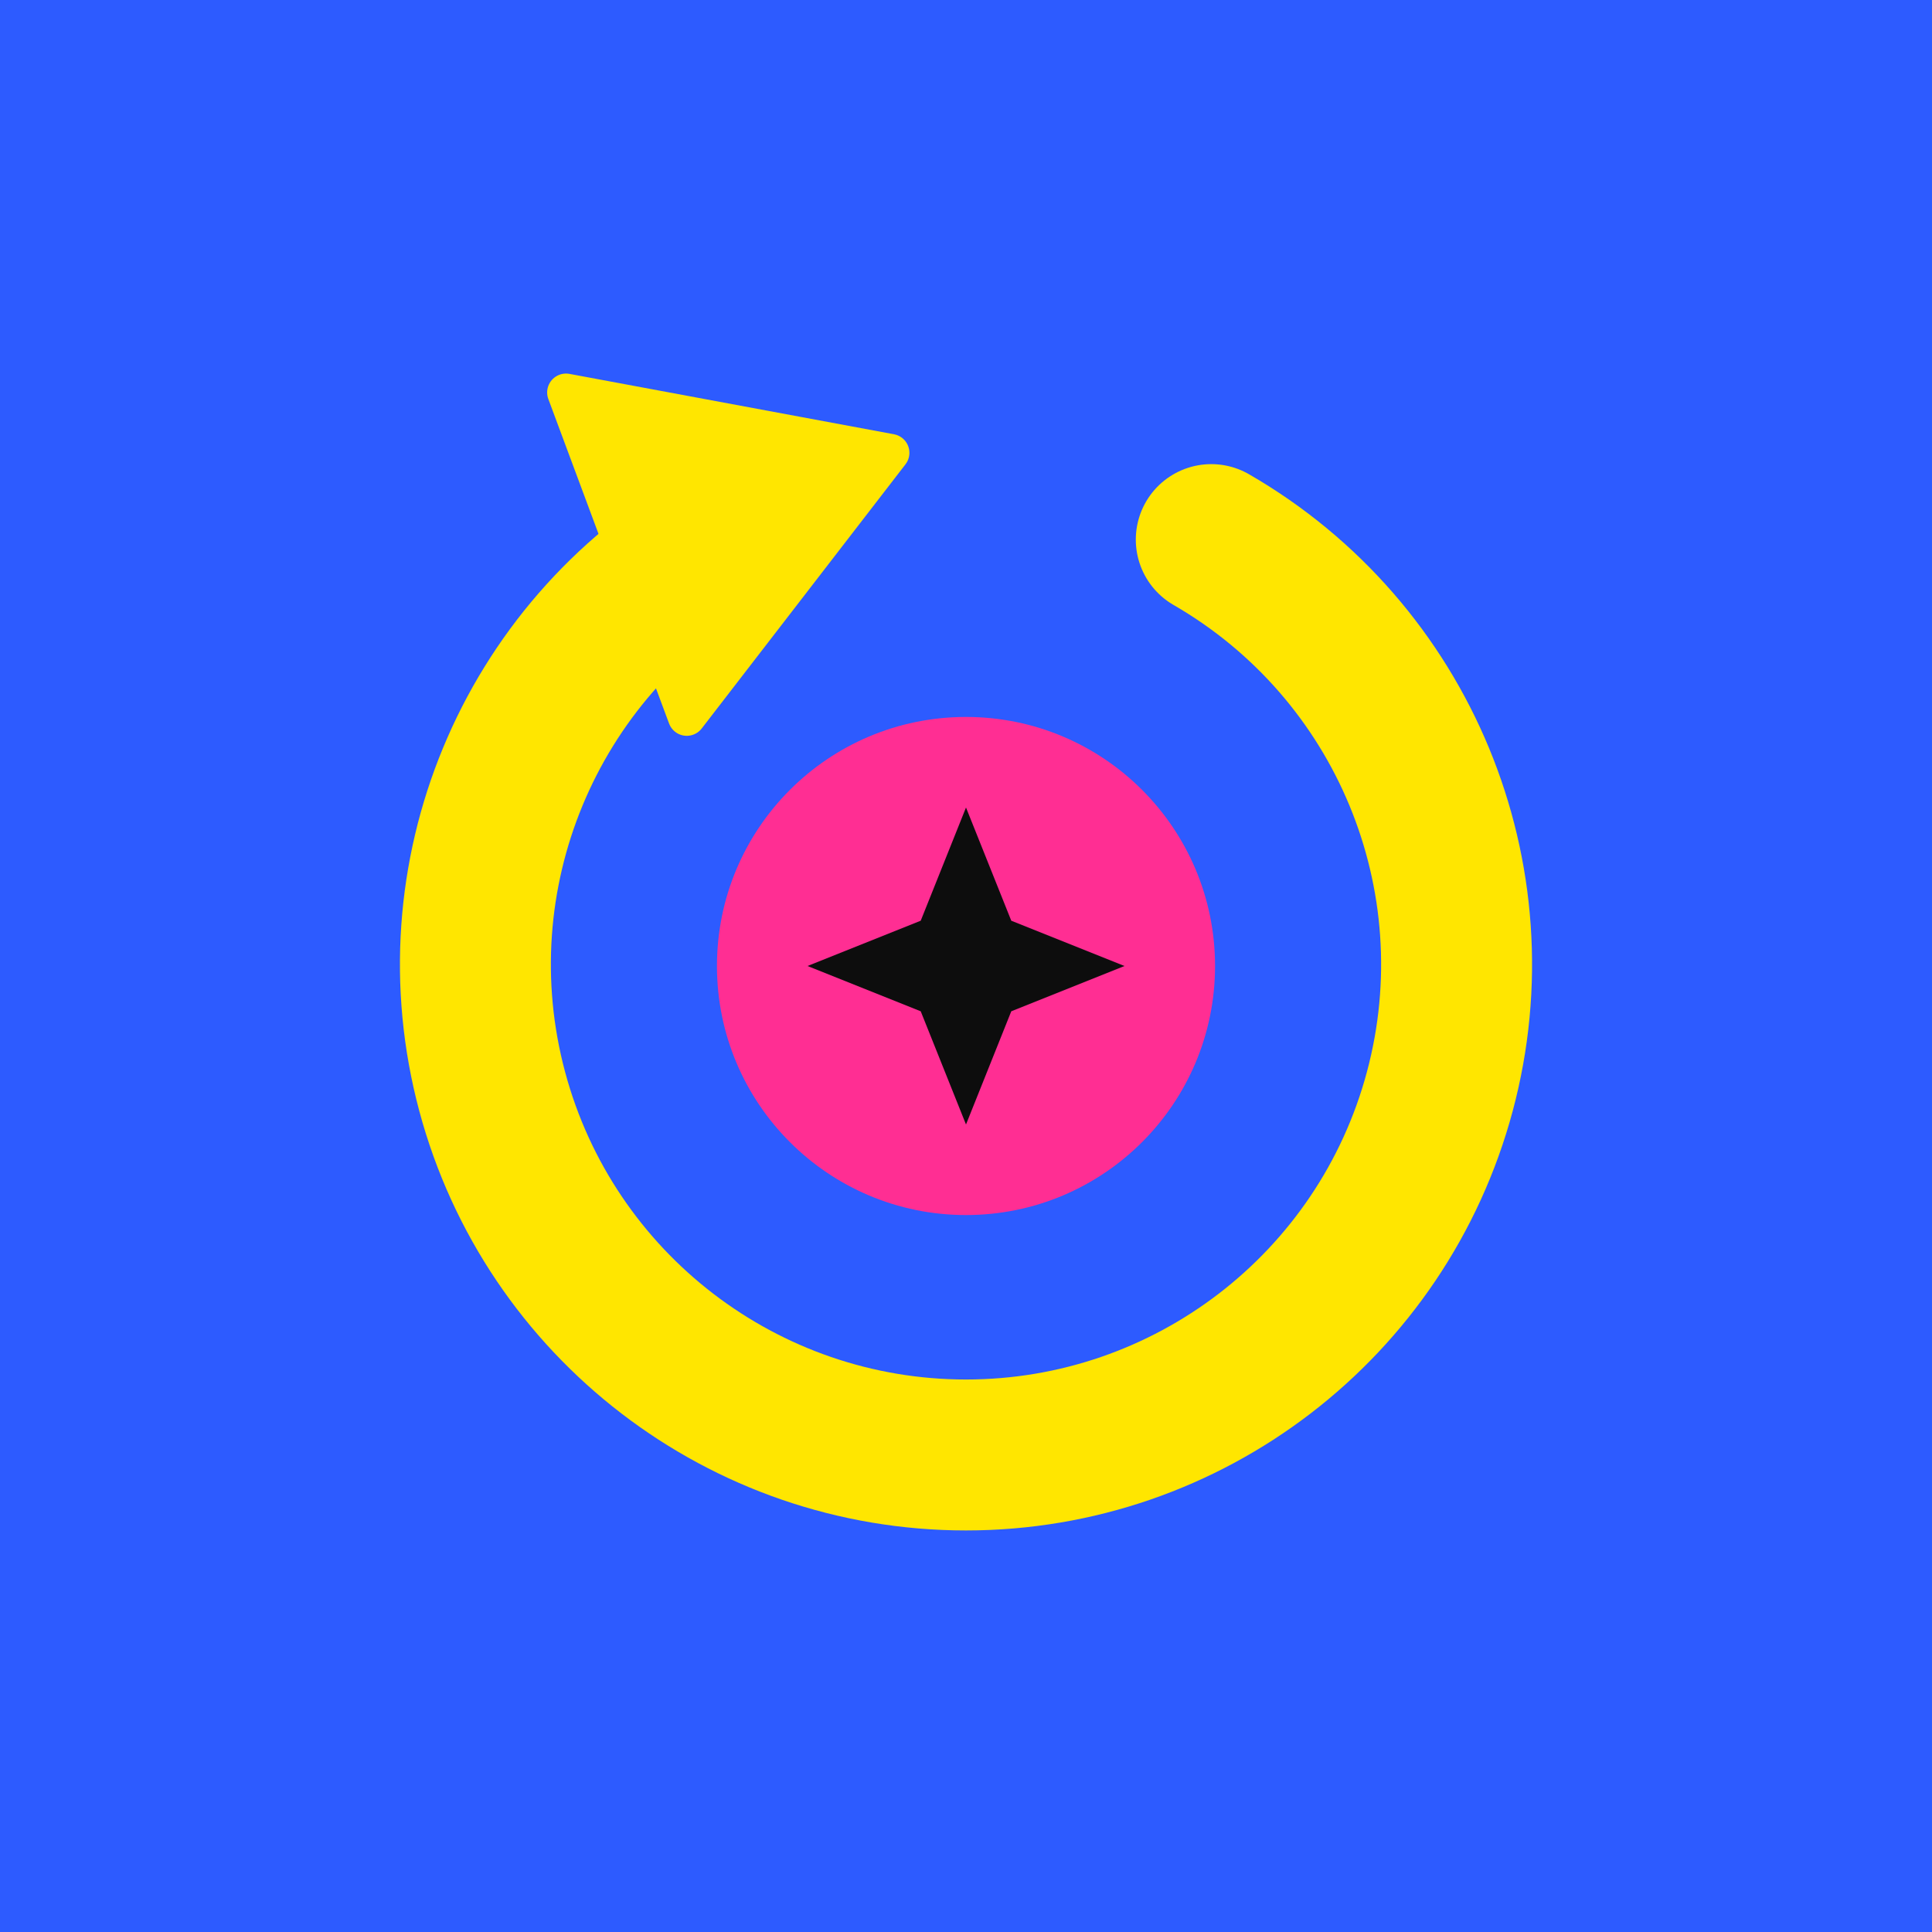
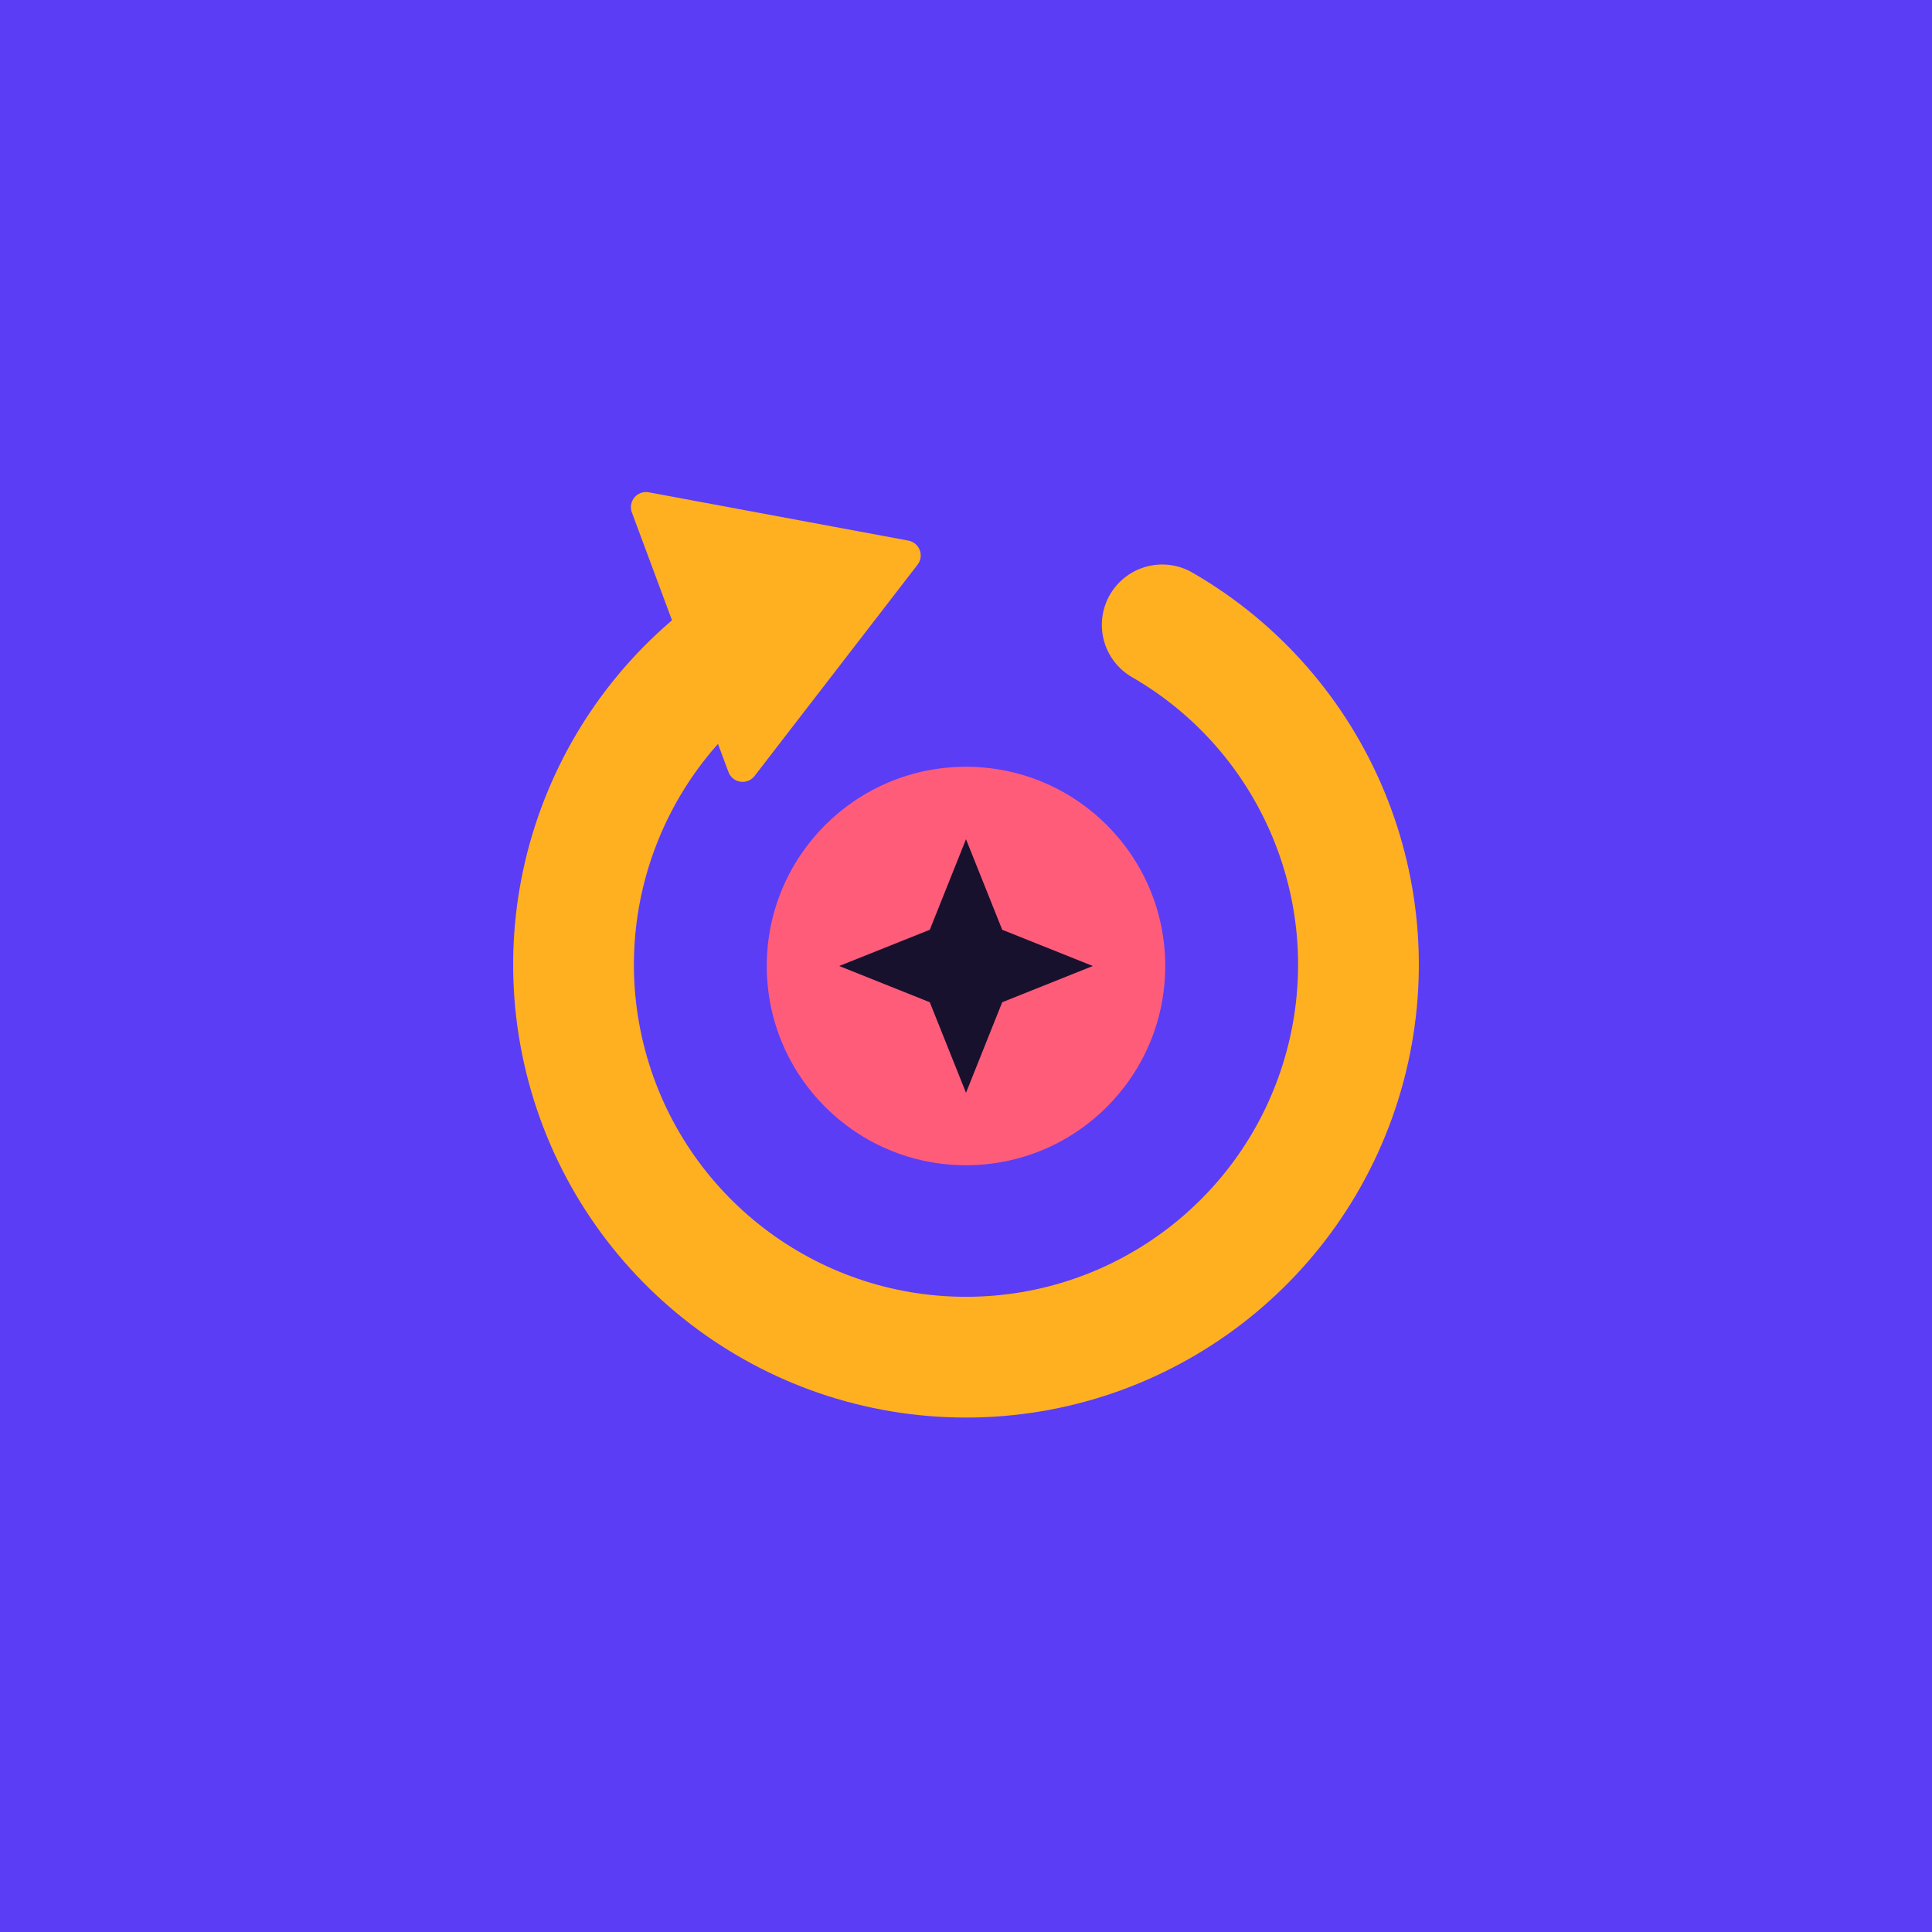
<svg xmlns="http://www.w3.org/2000/svg" viewBox="0 0 512 512" width="512" height="512">
-   <rect width="512" height="512" fill="#2D5BFF" />
-   <path d="M321 143 A130 130 0 1 1 191 143" fill="none" stroke="#FFE600" stroke-width="40" stroke-linecap="round" />
-   <path d="M150 104 L236 120 L182 190 Z" fill="#FFE600" stroke="#FFE600" stroke-width="10" stroke-linejoin="round" />
-   <circle cx="256" cy="256" r="66" fill="#FF2E93" />
-   <path d="M256 214 L268 244 L298 256 L268 268 L256 298 L244 268 L214 256 L244 244 Z" fill="#0D0D0D" />
+   <rect width="512" height="512" fill="#5B3DF5" />
+   <g transform="translate(51.2 51.2) scale(0.8)">
+     <path d="M321 143 A130 130 0 1 1 191 143" fill="none" stroke="#FFB020" stroke-width="40" stroke-linecap="round" />
+     <path d="M150 104 L236 120 L182 190 Z" fill="#FFB020" stroke="#FFB020" stroke-width="10" stroke-linejoin="round" />
+     <circle cx="256" cy="256" r="66" fill="#FF5C7A" />
+     <path d="M256 214 L268 244 L298 256 L268 268 L256 298 L244 268 L214 256 L244 244 Z" fill="#17112E" />
+   </g>
</svg>
